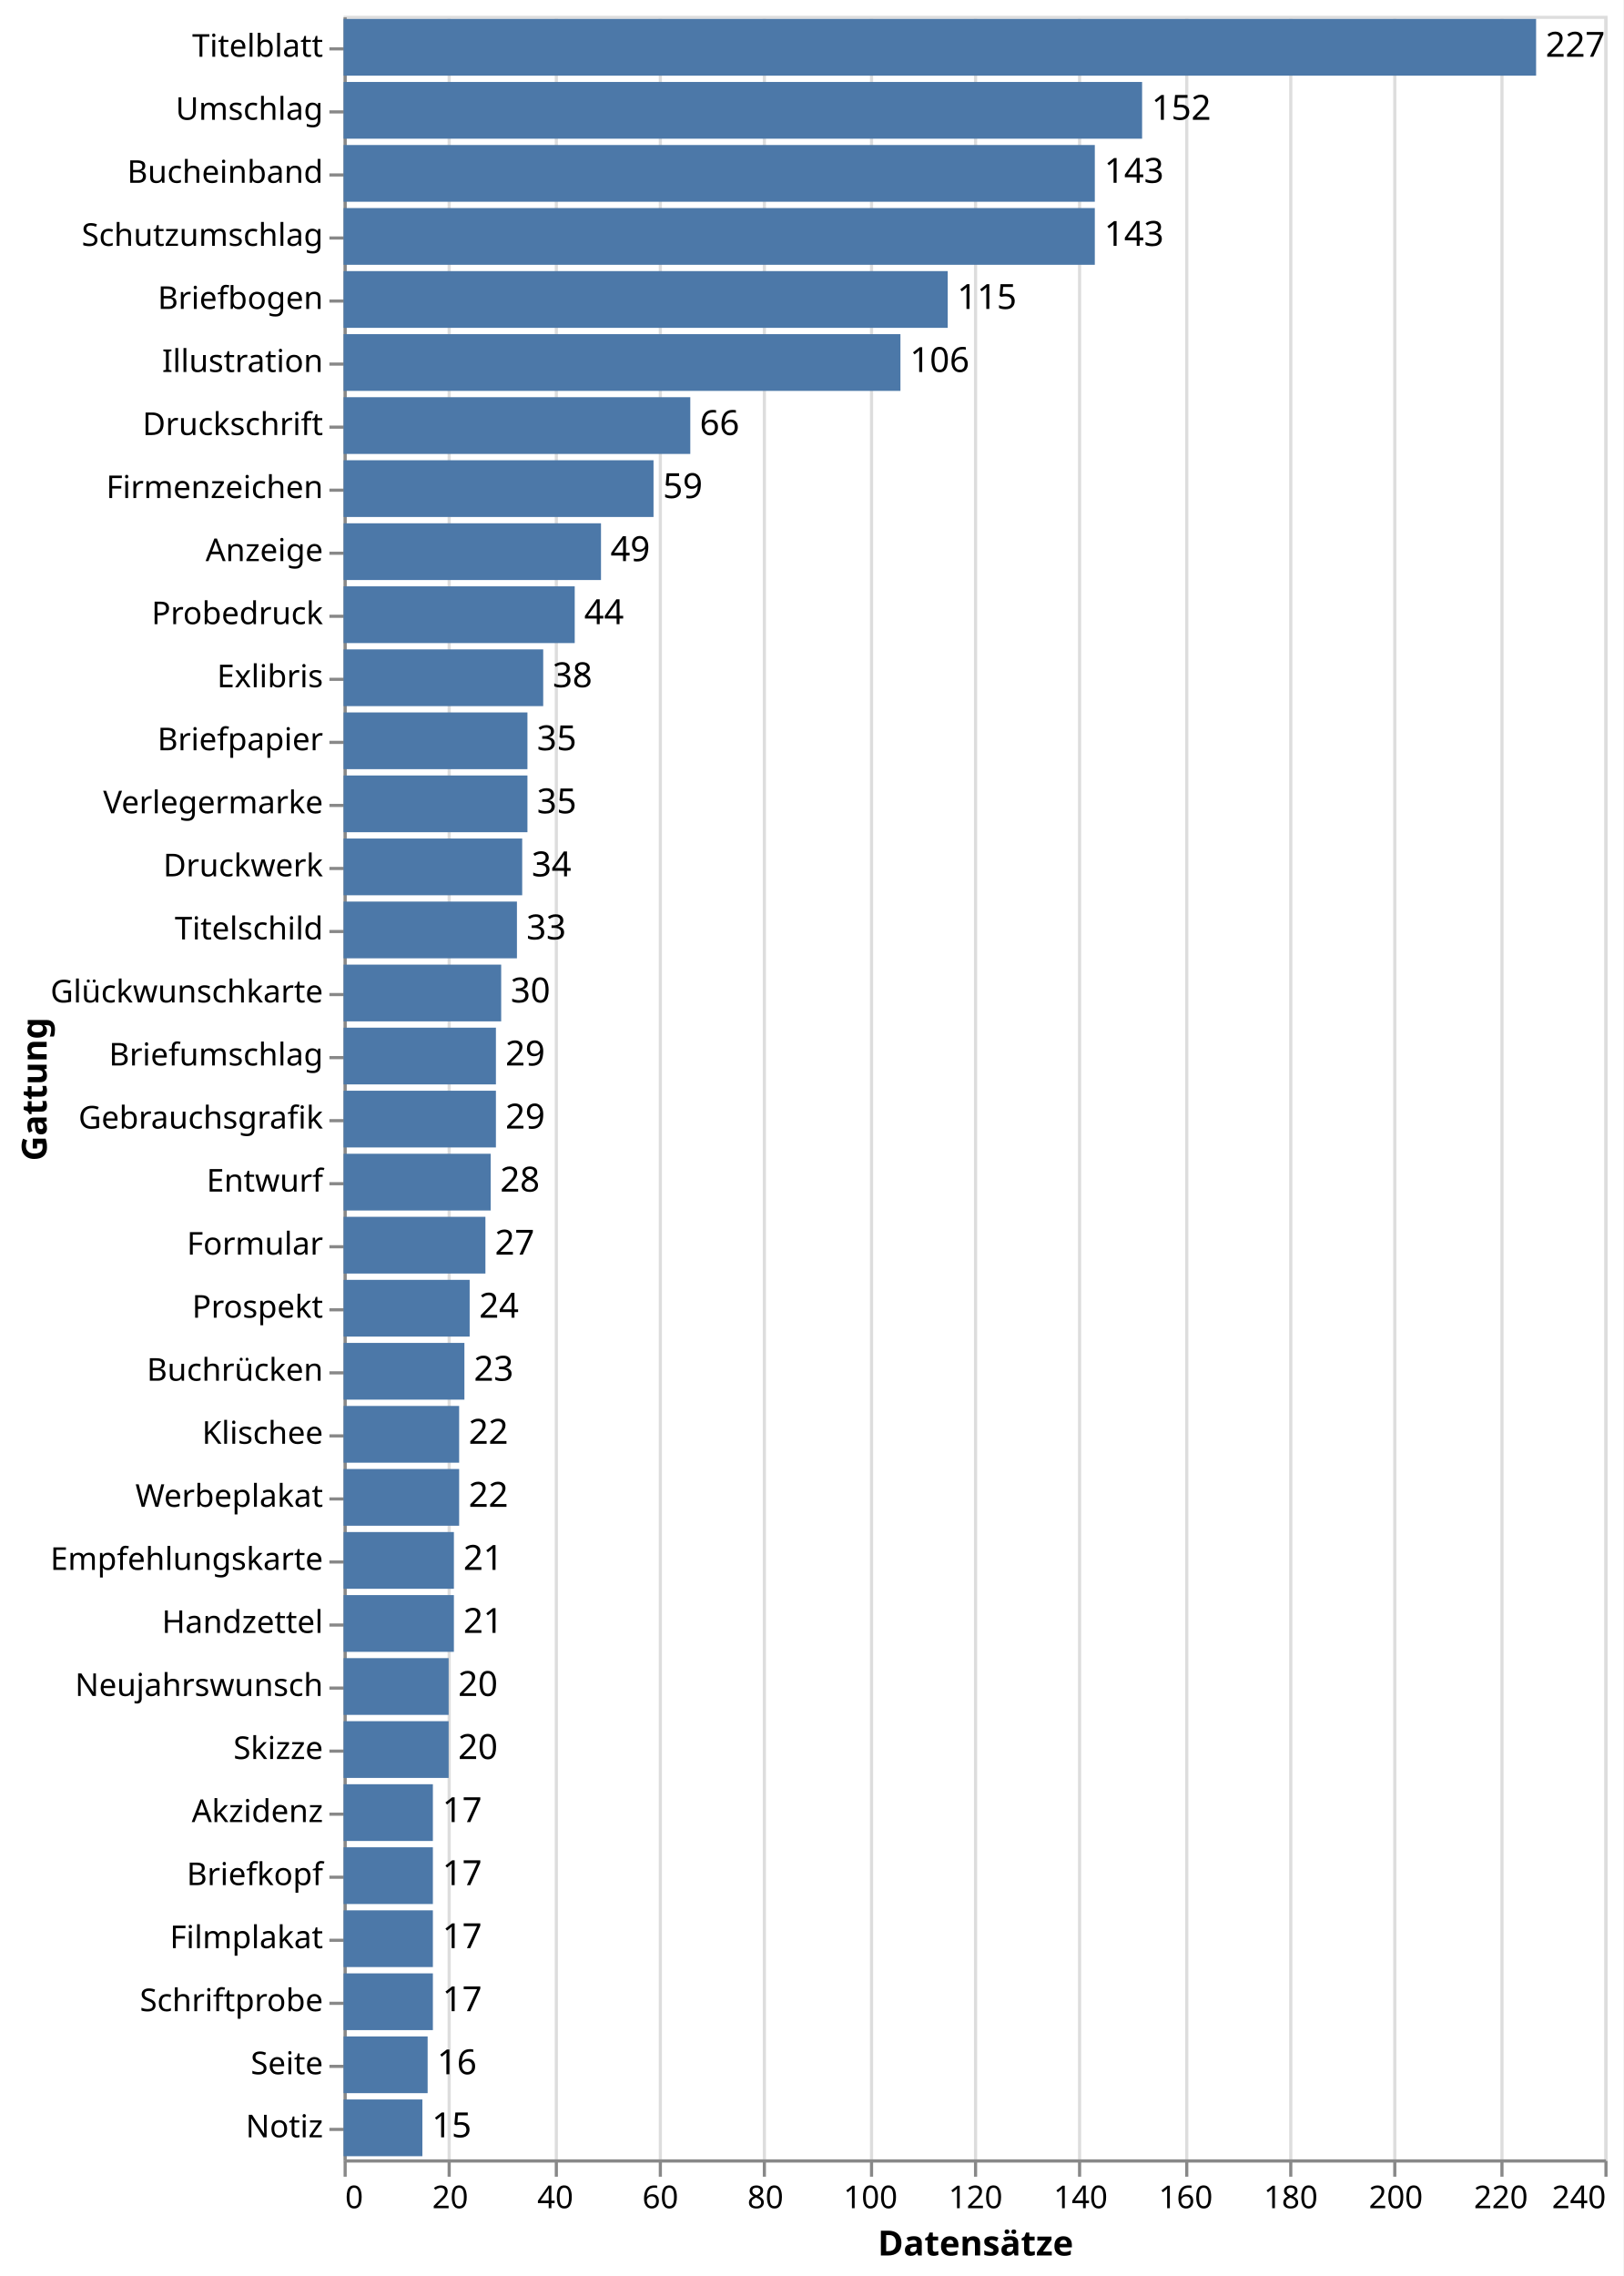
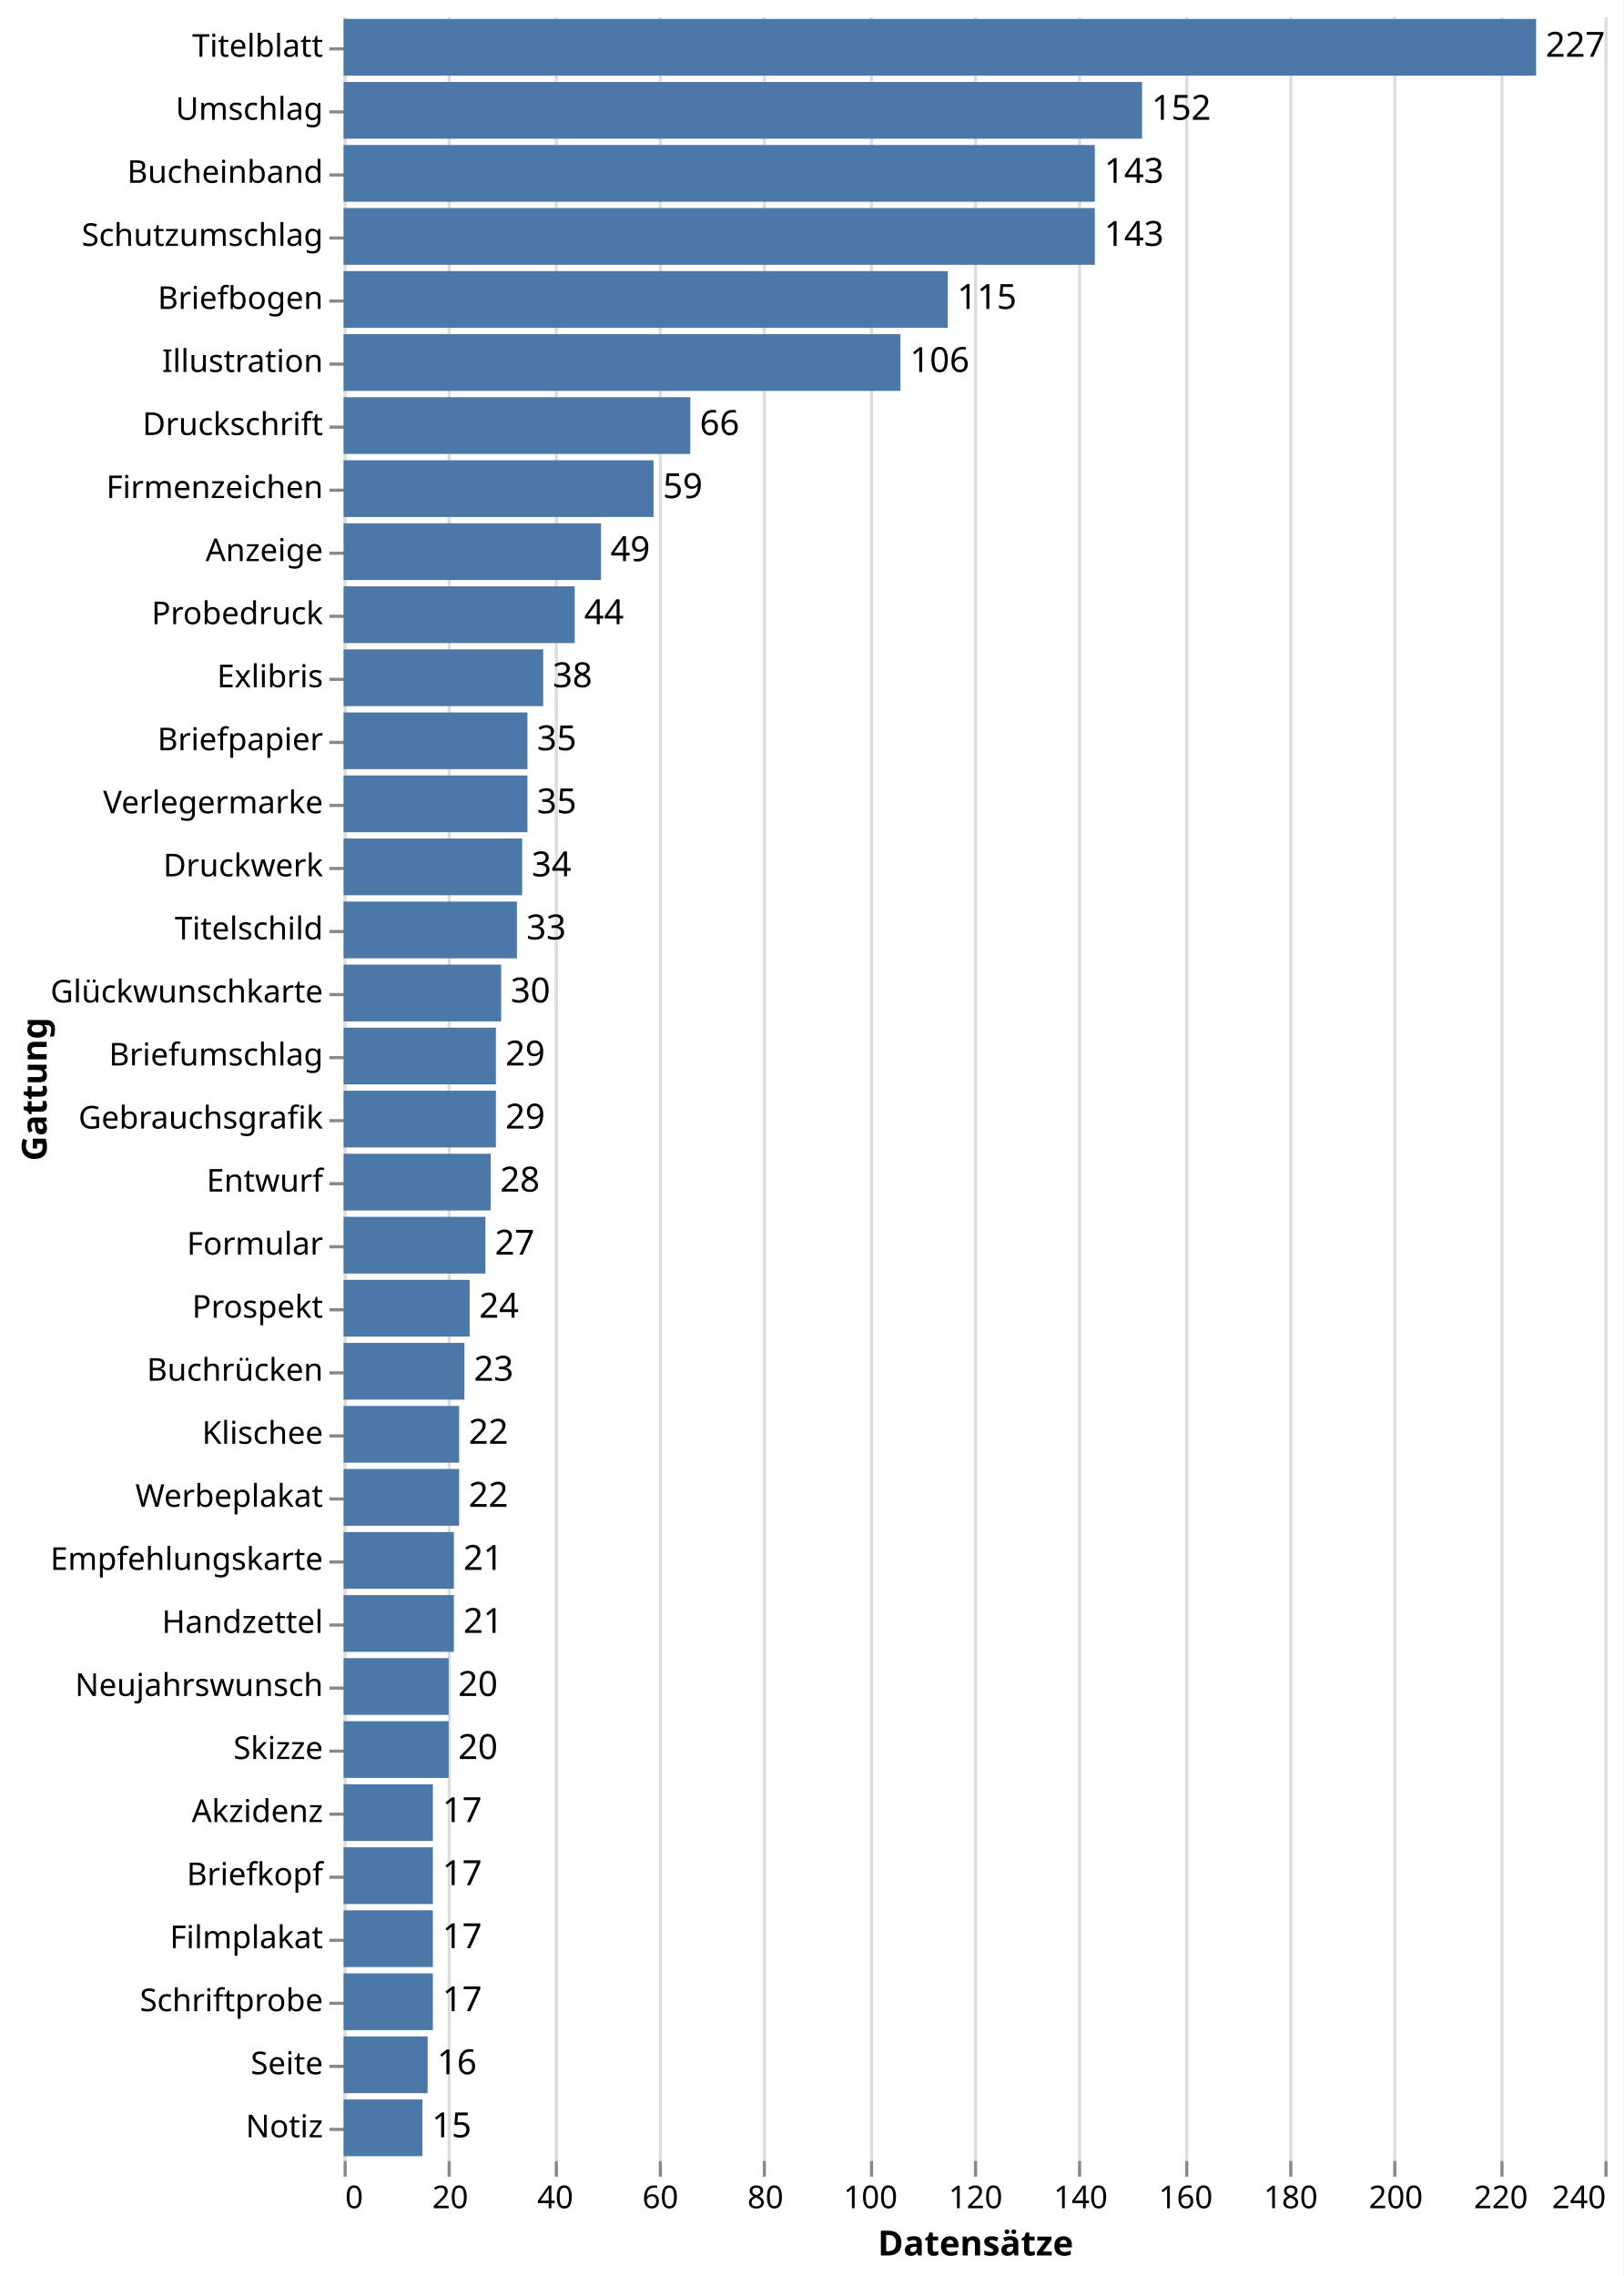
<svg xmlns="http://www.w3.org/2000/svg" version="1.1" class="marks" width="515" height="722" viewBox="0 0 515 722">
  <rect width="515" height="722" fill="white" />
  <g fill="none" stroke-miterlimit="10" transform="translate(109,5)">
    <g class="mark-group role-frame root" role="graphics-object" aria-roledescription="group mark container">
      <g transform="translate(0,0)">
-         <path class="background" aria-hidden="true" d="M0.5,0.5h400v680h-400Z" stroke="#ddd" />
+         <path class="background" aria-hidden="true" d="M0.5,0.5h400v680h-400Z" />
        <g>
          <g class="mark-group role-axis" role="graphics-symbol" aria-roledescription="axis" aria-label="X-axis for a linear scale with values from 0 to 240">
            <g transform="translate(0.5,680.5)">
              <path class="background" aria-hidden="true" d="M0,0h0v0h0Z" pointer-events="none" />
              <g>
                <g class="mark-rule role-axis-grid" pointer-events="none">
                  <line transform="translate(0,0)" x2="0" y2="-680" stroke="#ddd" stroke-width="1" opacity="1" />
                  <line transform="translate(33,0)" x2="0" y2="-680" stroke="#ddd" stroke-width="1" opacity="1" />
                  <line transform="translate(67,0)" x2="0" y2="-680" stroke="#ddd" stroke-width="1" opacity="1" />
                  <line transform="translate(100,0)" x2="0" y2="-680" stroke="#ddd" stroke-width="1" opacity="1" />
                  <line transform="translate(133,0)" x2="0" y2="-680" stroke="#ddd" stroke-width="1" opacity="1" />
                  <line transform="translate(167,0)" x2="0" y2="-680" stroke="#ddd" stroke-width="1" opacity="1" />
                  <line transform="translate(200,0)" x2="0" y2="-680" stroke="#ddd" stroke-width="1" opacity="1" />
                  <line transform="translate(233,0)" x2="0" y2="-680" stroke="#ddd" stroke-width="1" opacity="1" />
                  <line transform="translate(267,0)" x2="0" y2="-680" stroke="#ddd" stroke-width="1" opacity="1" />
                  <line transform="translate(300,0)" x2="0" y2="-680" stroke="#ddd" stroke-width="1" opacity="1" />
                  <line transform="translate(333,0)" x2="0" y2="-680" stroke="#ddd" stroke-width="1" opacity="1" />
                  <line transform="translate(367,0)" x2="0" y2="-680" stroke="#ddd" stroke-width="1" opacity="1" />
                  <line transform="translate(400,0)" x2="0" y2="-680" stroke="#ddd" stroke-width="1" opacity="1" />
                </g>
              </g>
              <path class="foreground" aria-hidden="true" d="" pointer-events="none" display="none" />
            </g>
          </g>
          <g class="mark-group role-axis" role="graphics-symbol" aria-roledescription="axis" aria-label="X-axis titled 'Datensätze' for a linear scale with values from 0 to 240">
            <g transform="translate(0.5,680.5)">
              <path class="background" aria-hidden="true" d="M0,0h0v0h0Z" pointer-events="none" />
              <g>
                <g class="mark-rule role-axis-tick" pointer-events="none">
                  <line transform="translate(0,0)" x2="0" y2="5" stroke="#888" stroke-width="1" opacity="1" />
                  <line transform="translate(33,0)" x2="0" y2="5" stroke="#888" stroke-width="1" opacity="1" />
                  <line transform="translate(67,0)" x2="0" y2="5" stroke="#888" stroke-width="1" opacity="1" />
                  <line transform="translate(100,0)" x2="0" y2="5" stroke="#888" stroke-width="1" opacity="1" />
                  <line transform="translate(133,0)" x2="0" y2="5" stroke="#888" stroke-width="1" opacity="1" />
                  <line transform="translate(167,0)" x2="0" y2="5" stroke="#888" stroke-width="1" opacity="1" />
                  <line transform="translate(200,0)" x2="0" y2="5" stroke="#888" stroke-width="1" opacity="1" />
                  <line transform="translate(233,0)" x2="0" y2="5" stroke="#888" stroke-width="1" opacity="1" />
                  <line transform="translate(267,0)" x2="0" y2="5" stroke="#888" stroke-width="1" opacity="1" />
                  <line transform="translate(300,0)" x2="0" y2="5" stroke="#888" stroke-width="1" opacity="1" />
                  <line transform="translate(333,0)" x2="0" y2="5" stroke="#888" stroke-width="1" opacity="1" />
                  <line transform="translate(367,0)" x2="0" y2="5" stroke="#888" stroke-width="1" opacity="1" />
                  <line transform="translate(400,0)" x2="0" y2="5" stroke="#888" stroke-width="1" opacity="1" />
                </g>
                <g class="mark-text role-axis-label" pointer-events="none">
                  <text text-anchor="start" transform="translate(0,15)" font-family="sans-serif" font-size="10px" fill="#000" opacity="1">0</text>
                  <text text-anchor="middle" transform="translate(33.33333,15)" font-family="sans-serif" font-size="10px" fill="#000" opacity="1">20</text>
                  <text text-anchor="middle" transform="translate(66.66667,15)" font-family="sans-serif" font-size="10px" fill="#000" opacity="1">40</text>
                  <text text-anchor="middle" transform="translate(100,15)" font-family="sans-serif" font-size="10px" fill="#000" opacity="1">60</text>
                  <text text-anchor="middle" transform="translate(133.3333,15)" font-family="sans-serif" font-size="10px" fill="#000" opacity="1">80</text>
                  <text text-anchor="middle" transform="translate(166.6667,15)" font-family="sans-serif" font-size="10px" fill="#000" opacity="1">100</text>
                  <text text-anchor="middle" transform="translate(200,15)" font-family="sans-serif" font-size="10px" fill="#000" opacity="1">120</text>
                  <text text-anchor="middle" transform="translate(233.3333,15)" font-family="sans-serif" font-size="10px" fill="#000" opacity="1">140</text>
                  <text text-anchor="middle" transform="translate(266.6667,15)" font-family="sans-serif" font-size="10px" fill="#000" opacity="1">160</text>
                  <text text-anchor="middle" transform="translate(300,15)" font-family="sans-serif" font-size="10px" fill="#000" opacity="1">180</text>
                  <text text-anchor="middle" transform="translate(333.3333,15)" font-family="sans-serif" font-size="10px" fill="#000" opacity="1">200</text>
                  <text text-anchor="middle" transform="translate(366.6667,15)" font-family="sans-serif" font-size="10px" fill="#000" opacity="1">220</text>
                  <text text-anchor="end" transform="translate(400,15)" font-family="sans-serif" font-size="10px" fill="#000" opacity="1">240</text>
-                 </g>
-                 <g class="mark-rule role-axis-domain" pointer-events="none">
-                   <line transform="translate(0,0)" x2="400" y2="0" stroke="#888" stroke-width="1" opacity="1" />
                </g>
                <g class="mark-text role-axis-title" pointer-events="none">
                  <text text-anchor="middle" transform="translate(200,30)" font-family="sans-serif" font-size="11px" font-weight="bold" fill="#000" opacity="1">Datensätze</text>
                </g>
              </g>
              <path class="foreground" aria-hidden="true" d="" pointer-events="none" display="none" />
            </g>
          </g>
          <g class="mark-group role-axis" role="graphics-symbol" aria-roledescription="axis" aria-label="Y-axis titled 'Gattung' for a discrete scale with 34 values: Titelblatt, Umschlag, Bucheinband, Schutzumschlag, Briefbogen, ending with Notiz">
            <g transform="translate(0.5,0.5)">
              <path class="background" aria-hidden="true" d="M0,0h0v0h0Z" pointer-events="none" />
              <g>
                <g class="mark-rule role-axis-tick" pointer-events="none">
                  <line transform="translate(0,10)" x2="-5" y2="0" stroke="#888" stroke-width="1" opacity="1" />
                  <line transform="translate(0,30)" x2="-5" y2="0" stroke="#888" stroke-width="1" opacity="1" />
                  <line transform="translate(0,50)" x2="-5" y2="0" stroke="#888" stroke-width="1" opacity="1" />
                  <line transform="translate(0,70)" x2="-5" y2="0" stroke="#888" stroke-width="1" opacity="1" />
                  <line transform="translate(0,90)" x2="-5" y2="0" stroke="#888" stroke-width="1" opacity="1" />
                  <line transform="translate(0,110)" x2="-5" y2="0" stroke="#888" stroke-width="1" opacity="1" />
                  <line transform="translate(0,130)" x2="-5" y2="0" stroke="#888" stroke-width="1" opacity="1" />
                  <line transform="translate(0,150)" x2="-5" y2="0" stroke="#888" stroke-width="1" opacity="1" />
                  <line transform="translate(0,170)" x2="-5" y2="0" stroke="#888" stroke-width="1" opacity="1" />
                  <line transform="translate(0,190)" x2="-5" y2="0" stroke="#888" stroke-width="1" opacity="1" />
                  <line transform="translate(0,210)" x2="-5" y2="0" stroke="#888" stroke-width="1" opacity="1" />
                  <line transform="translate(0,230)" x2="-5" y2="0" stroke="#888" stroke-width="1" opacity="1" />
                  <line transform="translate(0,250)" x2="-5" y2="0" stroke="#888" stroke-width="1" opacity="1" />
                  <line transform="translate(0,270)" x2="-5" y2="0" stroke="#888" stroke-width="1" opacity="1" />
                  <line transform="translate(0,290)" x2="-5" y2="0" stroke="#888" stroke-width="1" opacity="1" />
                  <line transform="translate(0,310)" x2="-5" y2="0" stroke="#888" stroke-width="1" opacity="1" />
                  <line transform="translate(0,330)" x2="-5" y2="0" stroke="#888" stroke-width="1" opacity="1" />
                  <line transform="translate(0,350)" x2="-5" y2="0" stroke="#888" stroke-width="1" opacity="1" />
                  <line transform="translate(0,370)" x2="-5" y2="0" stroke="#888" stroke-width="1" opacity="1" />
                  <line transform="translate(0,390)" x2="-5" y2="0" stroke="#888" stroke-width="1" opacity="1" />
                  <line transform="translate(0,410)" x2="-5" y2="0" stroke="#888" stroke-width="1" opacity="1" />
                  <line transform="translate(0,430)" x2="-5" y2="0" stroke="#888" stroke-width="1" opacity="1" />
                  <line transform="translate(0,450)" x2="-5" y2="0" stroke="#888" stroke-width="1" opacity="1" />
                  <line transform="translate(0,470)" x2="-5" y2="0" stroke="#888" stroke-width="1" opacity="1" />
                  <line transform="translate(0,490)" x2="-5" y2="0" stroke="#888" stroke-width="1" opacity="1" />
                  <line transform="translate(0,510)" x2="-5" y2="0" stroke="#888" stroke-width="1" opacity="1" />
                  <line transform="translate(0,530)" x2="-5" y2="0" stroke="#888" stroke-width="1" opacity="1" />
                  <line transform="translate(0,550)" x2="-5" y2="0" stroke="#888" stroke-width="1" opacity="1" />
                  <line transform="translate(0,570)" x2="-5" y2="0" stroke="#888" stroke-width="1" opacity="1" />
                  <line transform="translate(0,590)" x2="-5" y2="0" stroke="#888" stroke-width="1" opacity="1" />
                  <line transform="translate(0,610)" x2="-5" y2="0" stroke="#888" stroke-width="1" opacity="1" />
                  <line transform="translate(0,630)" x2="-5" y2="0" stroke="#888" stroke-width="1" opacity="1" />
                  <line transform="translate(0,650)" x2="-5" y2="0" stroke="#888" stroke-width="1" opacity="1" />
                  <line transform="translate(0,670)" x2="-5" y2="0" stroke="#888" stroke-width="1" opacity="1" />
                </g>
                <g class="mark-text role-axis-label" pointer-events="none">
                  <text text-anchor="end" transform="translate(-7,12.5)" font-family="sans-serif" font-size="10px" fill="#000" opacity="1">Titelblatt</text>
                  <text text-anchor="end" transform="translate(-7,32.5)" font-family="sans-serif" font-size="10px" fill="#000" opacity="1">Umschlag</text>
                  <text text-anchor="end" transform="translate(-7,52.5)" font-family="sans-serif" font-size="10px" fill="#000" opacity="1">Bucheinband</text>
                  <text text-anchor="end" transform="translate(-7,72.5)" font-family="sans-serif" font-size="10px" fill="#000" opacity="1">Schutzumschlag</text>
                  <text text-anchor="end" transform="translate(-7,92.5)" font-family="sans-serif" font-size="10px" fill="#000" opacity="1">Briefbogen</text>
                  <text text-anchor="end" transform="translate(-7,112.5)" font-family="sans-serif" font-size="10px" fill="#000" opacity="1">Illustration</text>
                  <text text-anchor="end" transform="translate(-7,132.5)" font-family="sans-serif" font-size="10px" fill="#000" opacity="1">Druckschrift</text>
                  <text text-anchor="end" transform="translate(-7,152.5)" font-family="sans-serif" font-size="10px" fill="#000" opacity="1">Firmenzeichen</text>
                  <text text-anchor="end" transform="translate(-7,172.5)" font-family="sans-serif" font-size="10px" fill="#000" opacity="1">Anzeige</text>
                  <text text-anchor="end" transform="translate(-7,192.5)" font-family="sans-serif" font-size="10px" fill="#000" opacity="1">Probedruck</text>
                  <text text-anchor="end" transform="translate(-7,212.5)" font-family="sans-serif" font-size="10px" fill="#000" opacity="1">Exlibris</text>
                  <text text-anchor="end" transform="translate(-7,232.5)" font-family="sans-serif" font-size="10px" fill="#000" opacity="1">Briefpapier</text>
                  <text text-anchor="end" transform="translate(-7,252.5)" font-family="sans-serif" font-size="10px" fill="#000" opacity="1">Verlegermarke</text>
                  <text text-anchor="end" transform="translate(-7,272.5)" font-family="sans-serif" font-size="10px" fill="#000" opacity="1">Druckwerk</text>
                  <text text-anchor="end" transform="translate(-7,292.5)" font-family="sans-serif" font-size="10px" fill="#000" opacity="1">Titelschild</text>
                  <text text-anchor="end" transform="translate(-7,312.5)" font-family="sans-serif" font-size="10px" fill="#000" opacity="1">Glückwunschkarte</text>
                  <text text-anchor="end" transform="translate(-7,332.5)" font-family="sans-serif" font-size="10px" fill="#000" opacity="1">Briefumschlag</text>
                  <text text-anchor="end" transform="translate(-7,352.5)" font-family="sans-serif" font-size="10px" fill="#000" opacity="1">Gebrauchsgrafik</text>
                  <text text-anchor="end" transform="translate(-7,372.5)" font-family="sans-serif" font-size="10px" fill="#000" opacity="1">Entwurf</text>
                  <text text-anchor="end" transform="translate(-7,392.5)" font-family="sans-serif" font-size="10px" fill="#000" opacity="1">Formular</text>
                  <text text-anchor="end" transform="translate(-7,412.5)" font-family="sans-serif" font-size="10px" fill="#000" opacity="1">Prospekt</text>
                  <text text-anchor="end" transform="translate(-7,432.5)" font-family="sans-serif" font-size="10px" fill="#000" opacity="1">Buchrücken</text>
                  <text text-anchor="end" transform="translate(-7,452.5)" font-family="sans-serif" font-size="10px" fill="#000" opacity="1">Klischee</text>
                  <text text-anchor="end" transform="translate(-7,472.5)" font-family="sans-serif" font-size="10px" fill="#000" opacity="1">Werbeplakat</text>
                  <text text-anchor="end" transform="translate(-7,492.5)" font-family="sans-serif" font-size="10px" fill="#000" opacity="1">Empfehlungskarte</text>
                  <text text-anchor="end" transform="translate(-7,512.5)" font-family="sans-serif" font-size="10px" fill="#000" opacity="1">Handzettel</text>
                  <text text-anchor="end" transform="translate(-7,532.5)" font-family="sans-serif" font-size="10px" fill="#000" opacity="1">Neujahrswunsch</text>
                  <text text-anchor="end" transform="translate(-7,552.5)" font-family="sans-serif" font-size="10px" fill="#000" opacity="1">Skizze</text>
                  <text text-anchor="end" transform="translate(-7,572.5)" font-family="sans-serif" font-size="10px" fill="#000" opacity="1">Akzidenz</text>
                  <text text-anchor="end" transform="translate(-7,592.5)" font-family="sans-serif" font-size="10px" fill="#000" opacity="1">Briefkopf</text>
                  <text text-anchor="end" transform="translate(-7,612.5)" font-family="sans-serif" font-size="10px" fill="#000" opacity="1">Filmplakat</text>
                  <text text-anchor="end" transform="translate(-7,632.5)" font-family="sans-serif" font-size="10px" fill="#000" opacity="1">Schriftprobe</text>
                  <text text-anchor="end" transform="translate(-7,652.5)" font-family="sans-serif" font-size="10px" fill="#000" opacity="1">Seite</text>
                  <text text-anchor="end" transform="translate(-7,672.5)" font-family="sans-serif" font-size="10px" fill="#000" opacity="1">Notiz</text>
                </g>
-                 <g class="mark-rule role-axis-domain" pointer-events="none">
-                   <line transform="translate(0,0)" x2="0" y2="680" stroke="#888" stroke-width="1" opacity="1" />
-                 </g>
                <g class="mark-text role-axis-title" pointer-events="none">
                  <text text-anchor="middle" transform="translate(-92.69922,340) rotate(-90) translate(0,-2)" font-family="sans-serif" font-size="11px" font-weight="bold" fill="#000" opacity="1">Gattung</text>
                </g>
              </g>
              <path class="foreground" aria-hidden="true" d="" pointer-events="none" display="none" />
            </g>
          </g>
          <g class="mark-rect role-mark layer_0_marks" role="graphics-symbol" aria-roledescription="rect mark container">
            <path d="M0,561h28.333v18h-28.333Z" fill="#4c78a8" />
            <path d="M0,161h81.667v18h-81.667Z" fill="#4c78a8" />
            <path d="M0,81h191.667v18h-191.667Z" fill="#4c78a8" />
            <path d="M0,581h28.333v18h-28.333Z" fill="#4c78a8" />
            <path d="M0,221h58.333v18h-58.333Z" fill="#4c78a8" />
            <path d="M0,321h48.333v18h-48.333Z" fill="#4c78a8" />
            <path d="M0,41h238.333v18h-238.333Z" fill="#4c78a8" />
            <path d="M0,421h38.333v18h-38.333Z" fill="#4c78a8" />
            <path d="M0,121h110v18h-110Z" fill="#4c78a8" />
            <path d="M0,261h56.667v18h-56.667Z" fill="#4c78a8" />
            <path d="M0,481h35v18h-35Z" fill="#4c78a8" />
            <path d="M0,361h46.667v18h-46.667Z" fill="#4c78a8" />
            <path d="M0,201h63.333v18h-63.333Z" fill="#4c78a8" />
            <path d="M0,601h28.333v18h-28.333Z" fill="#4c78a8" />
            <path d="M0,141h98.333v18h-98.333Z" fill="#4c78a8" />
            <path d="M0,381h45v18h-45Z" fill="#4c78a8" />
            <path d="M0,341h48.333v18h-48.333Z" fill="#4c78a8" />
            <path d="M0,301h50v18h-50Z" fill="#4c78a8" />
            <path d="M0,501h35v18h-35Z" fill="#4c78a8" />
            <path d="M0,101h176.667v18h-176.667Z" fill="#4c78a8" />
            <path d="M0,441h36.667v18h-36.667Z" fill="#4c78a8" />
            <path d="M0,521h33.333v18h-33.333Z" fill="#4c78a8" />
            <path d="M0,661h25v18h-25Z" fill="#4c78a8" />
            <path d="M0,181h73.333v18h-73.333Z" fill="#4c78a8" />
            <path d="M0,401h40v18h-40Z" fill="#4c78a8" />
            <path d="M0,621h28.333v18h-28.333Z" fill="#4c78a8" />
            <path d="M0,61h238.333v18h-238.333Z" fill="#4c78a8" />
            <path d="M0,641h26.667v18h-26.667Z" fill="#4c78a8" />
            <path d="M0,541h33.333v18h-33.333Z" fill="#4c78a8" />
            <path d="M0,1h378.333v18h-378.333Z" fill="#4c78a8" />
            <path d="M0,281h55v18h-55Z" fill="#4c78a8" />
            <path d="M0,21h253.333v18h-253.333Z" fill="#4c78a8" />
            <path d="M0,241h58.333v18h-58.333Z" fill="#4c78a8" />
            <path d="M0,461h36.667v18h-36.667Z" fill="#4c78a8" />
          </g>
          <g class="mark-text role-mark layer_1_marks" role="graphics-object" aria-roledescription="text mark container">
            <text text-anchor="start" transform="translate(31.33333,573)" font-family="sans-serif" font-size="11px" fill="black">17</text>
            <text text-anchor="start" transform="translate(84.66667,173)" font-family="sans-serif" font-size="11px" fill="black">49</text>
            <text text-anchor="start" transform="translate(194.6667,93)" font-family="sans-serif" font-size="11px" fill="black">115</text>
            <text text-anchor="start" transform="translate(31.33333,593)" font-family="sans-serif" font-size="11px" fill="black">17</text>
            <text text-anchor="start" transform="translate(61.33333,233)" font-family="sans-serif" font-size="11px" fill="black">35</text>
            <text text-anchor="start" transform="translate(51.33333,333)" font-family="sans-serif" font-size="11px" fill="black">29</text>
            <text text-anchor="start" transform="translate(241.3333,53)" font-family="sans-serif" font-size="11px" fill="black">143</text>
            <text text-anchor="start" transform="translate(41.33333,433)" font-family="sans-serif" font-size="11px" fill="black">23</text>
            <text text-anchor="start" transform="translate(113,133)" font-family="sans-serif" font-size="11px" fill="black">66</text>
            <text text-anchor="start" transform="translate(59.66667,273)" font-family="sans-serif" font-size="11px" fill="black">34</text>
            <text text-anchor="start" transform="translate(38,493)" font-family="sans-serif" font-size="11px" fill="black">21</text>
            <text text-anchor="start" transform="translate(49.66667,373)" font-family="sans-serif" font-size="11px" fill="black">28</text>
            <text text-anchor="start" transform="translate(66.33333,213)" font-family="sans-serif" font-size="11px" fill="black">38</text>
            <text text-anchor="start" transform="translate(31.33333,613)" font-family="sans-serif" font-size="11px" fill="black">17</text>
            <text text-anchor="start" transform="translate(101.3333,153)" font-family="sans-serif" font-size="11px" fill="black">59</text>
            <text text-anchor="start" transform="translate(48,393)" font-family="sans-serif" font-size="11px" fill="black">27</text>
            <text text-anchor="start" transform="translate(51.33333,353)" font-family="sans-serif" font-size="11px" fill="black">29</text>
            <text text-anchor="start" transform="translate(53,313)" font-family="sans-serif" font-size="11px" fill="black">30</text>
            <text text-anchor="start" transform="translate(38,513)" font-family="sans-serif" font-size="11px" fill="black">21</text>
            <text text-anchor="start" transform="translate(179.6667,113)" font-family="sans-serif" font-size="11px" fill="black">106</text>
            <text text-anchor="start" transform="translate(39.66667,453)" font-family="sans-serif" font-size="11px" fill="black">22</text>
            <text text-anchor="start" transform="translate(36.33333,533)" font-family="sans-serif" font-size="11px" fill="black">20</text>
            <text text-anchor="start" transform="translate(28,673)" font-family="sans-serif" font-size="11px" fill="black">15</text>
            <text text-anchor="start" transform="translate(76.33333,193)" font-family="sans-serif" font-size="11px" fill="black">44</text>
            <text text-anchor="start" transform="translate(43,413)" font-family="sans-serif" font-size="11px" fill="black">24</text>
            <text text-anchor="start" transform="translate(31.33333,633)" font-family="sans-serif" font-size="11px" fill="black">17</text>
            <text text-anchor="start" transform="translate(241.3333,73)" font-family="sans-serif" font-size="11px" fill="black">143</text>
            <text text-anchor="start" transform="translate(29.66667,653)" font-family="sans-serif" font-size="11px" fill="black">16</text>
            <text text-anchor="start" transform="translate(36.33333,553)" font-family="sans-serif" font-size="11px" fill="black">20</text>
            <text text-anchor="start" transform="translate(381.3333,13)" font-family="sans-serif" font-size="11px" fill="black">227</text>
            <text text-anchor="start" transform="translate(58,293)" font-family="sans-serif" font-size="11px" fill="black">33</text>
            <text text-anchor="start" transform="translate(256.3333,33)" font-family="sans-serif" font-size="11px" fill="black">152</text>
            <text text-anchor="start" transform="translate(61.33333,253)" font-family="sans-serif" font-size="11px" fill="black">35</text>
            <text text-anchor="start" transform="translate(39.66667,473)" font-family="sans-serif" font-size="11px" fill="black">22</text>
          </g>
        </g>
        <path class="foreground" aria-hidden="true" d="" display="none" />
      </g>
    </g>
  </g>
</svg>
